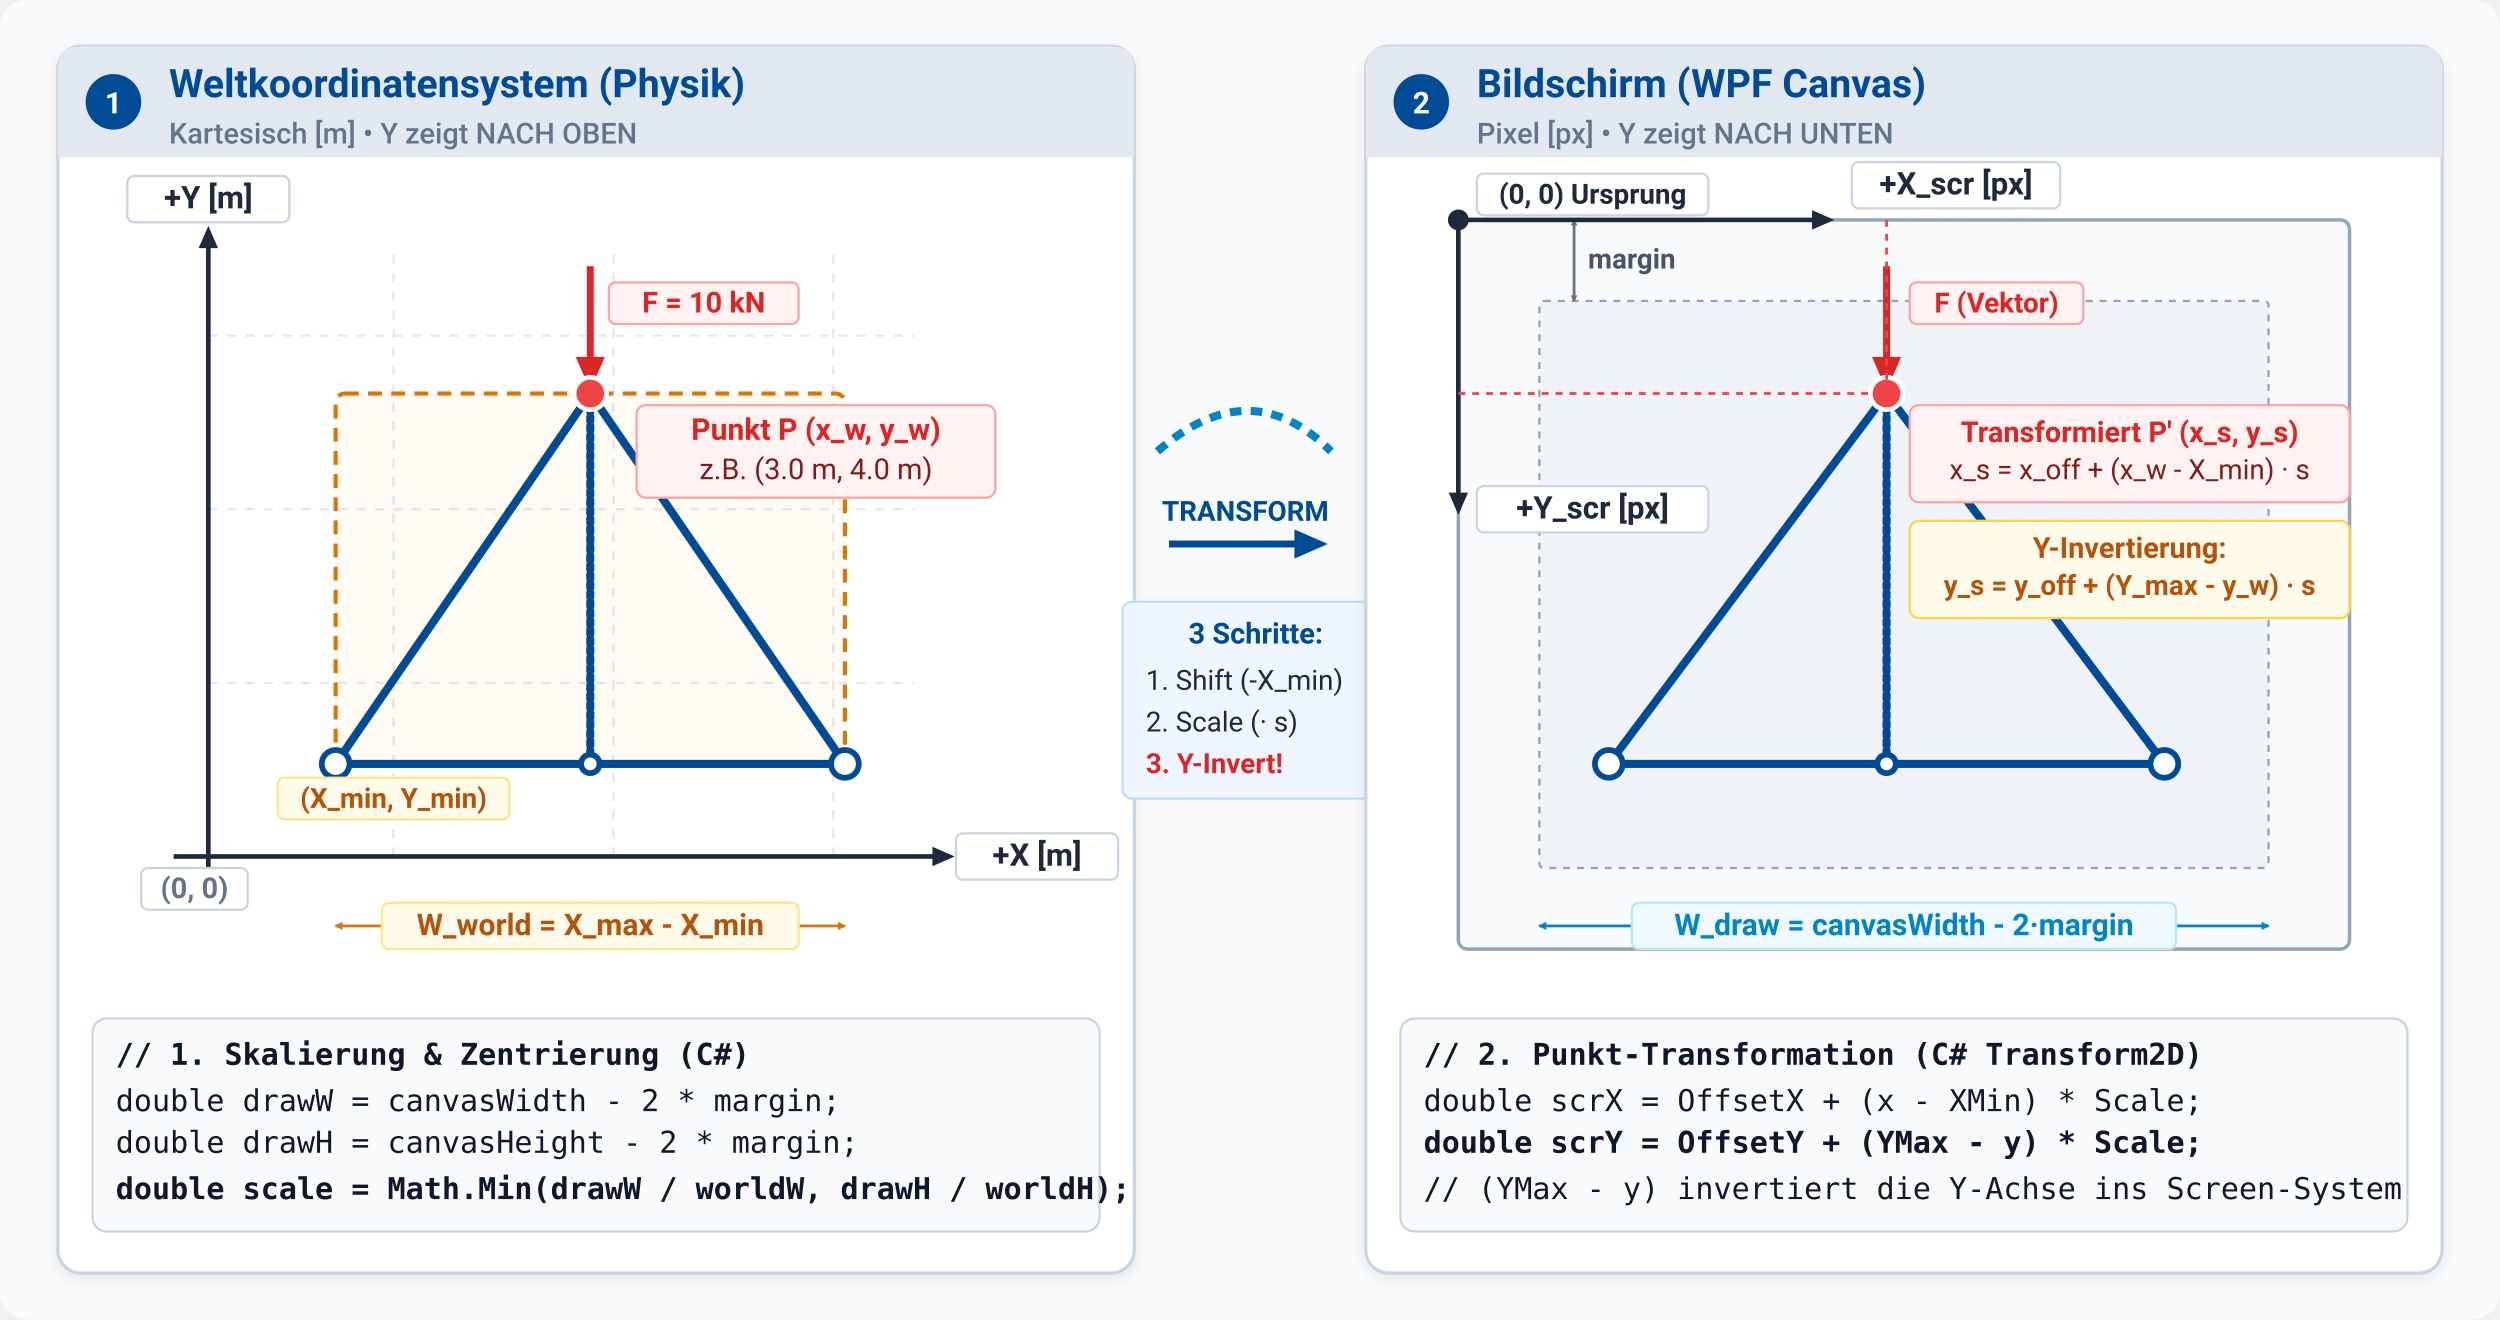
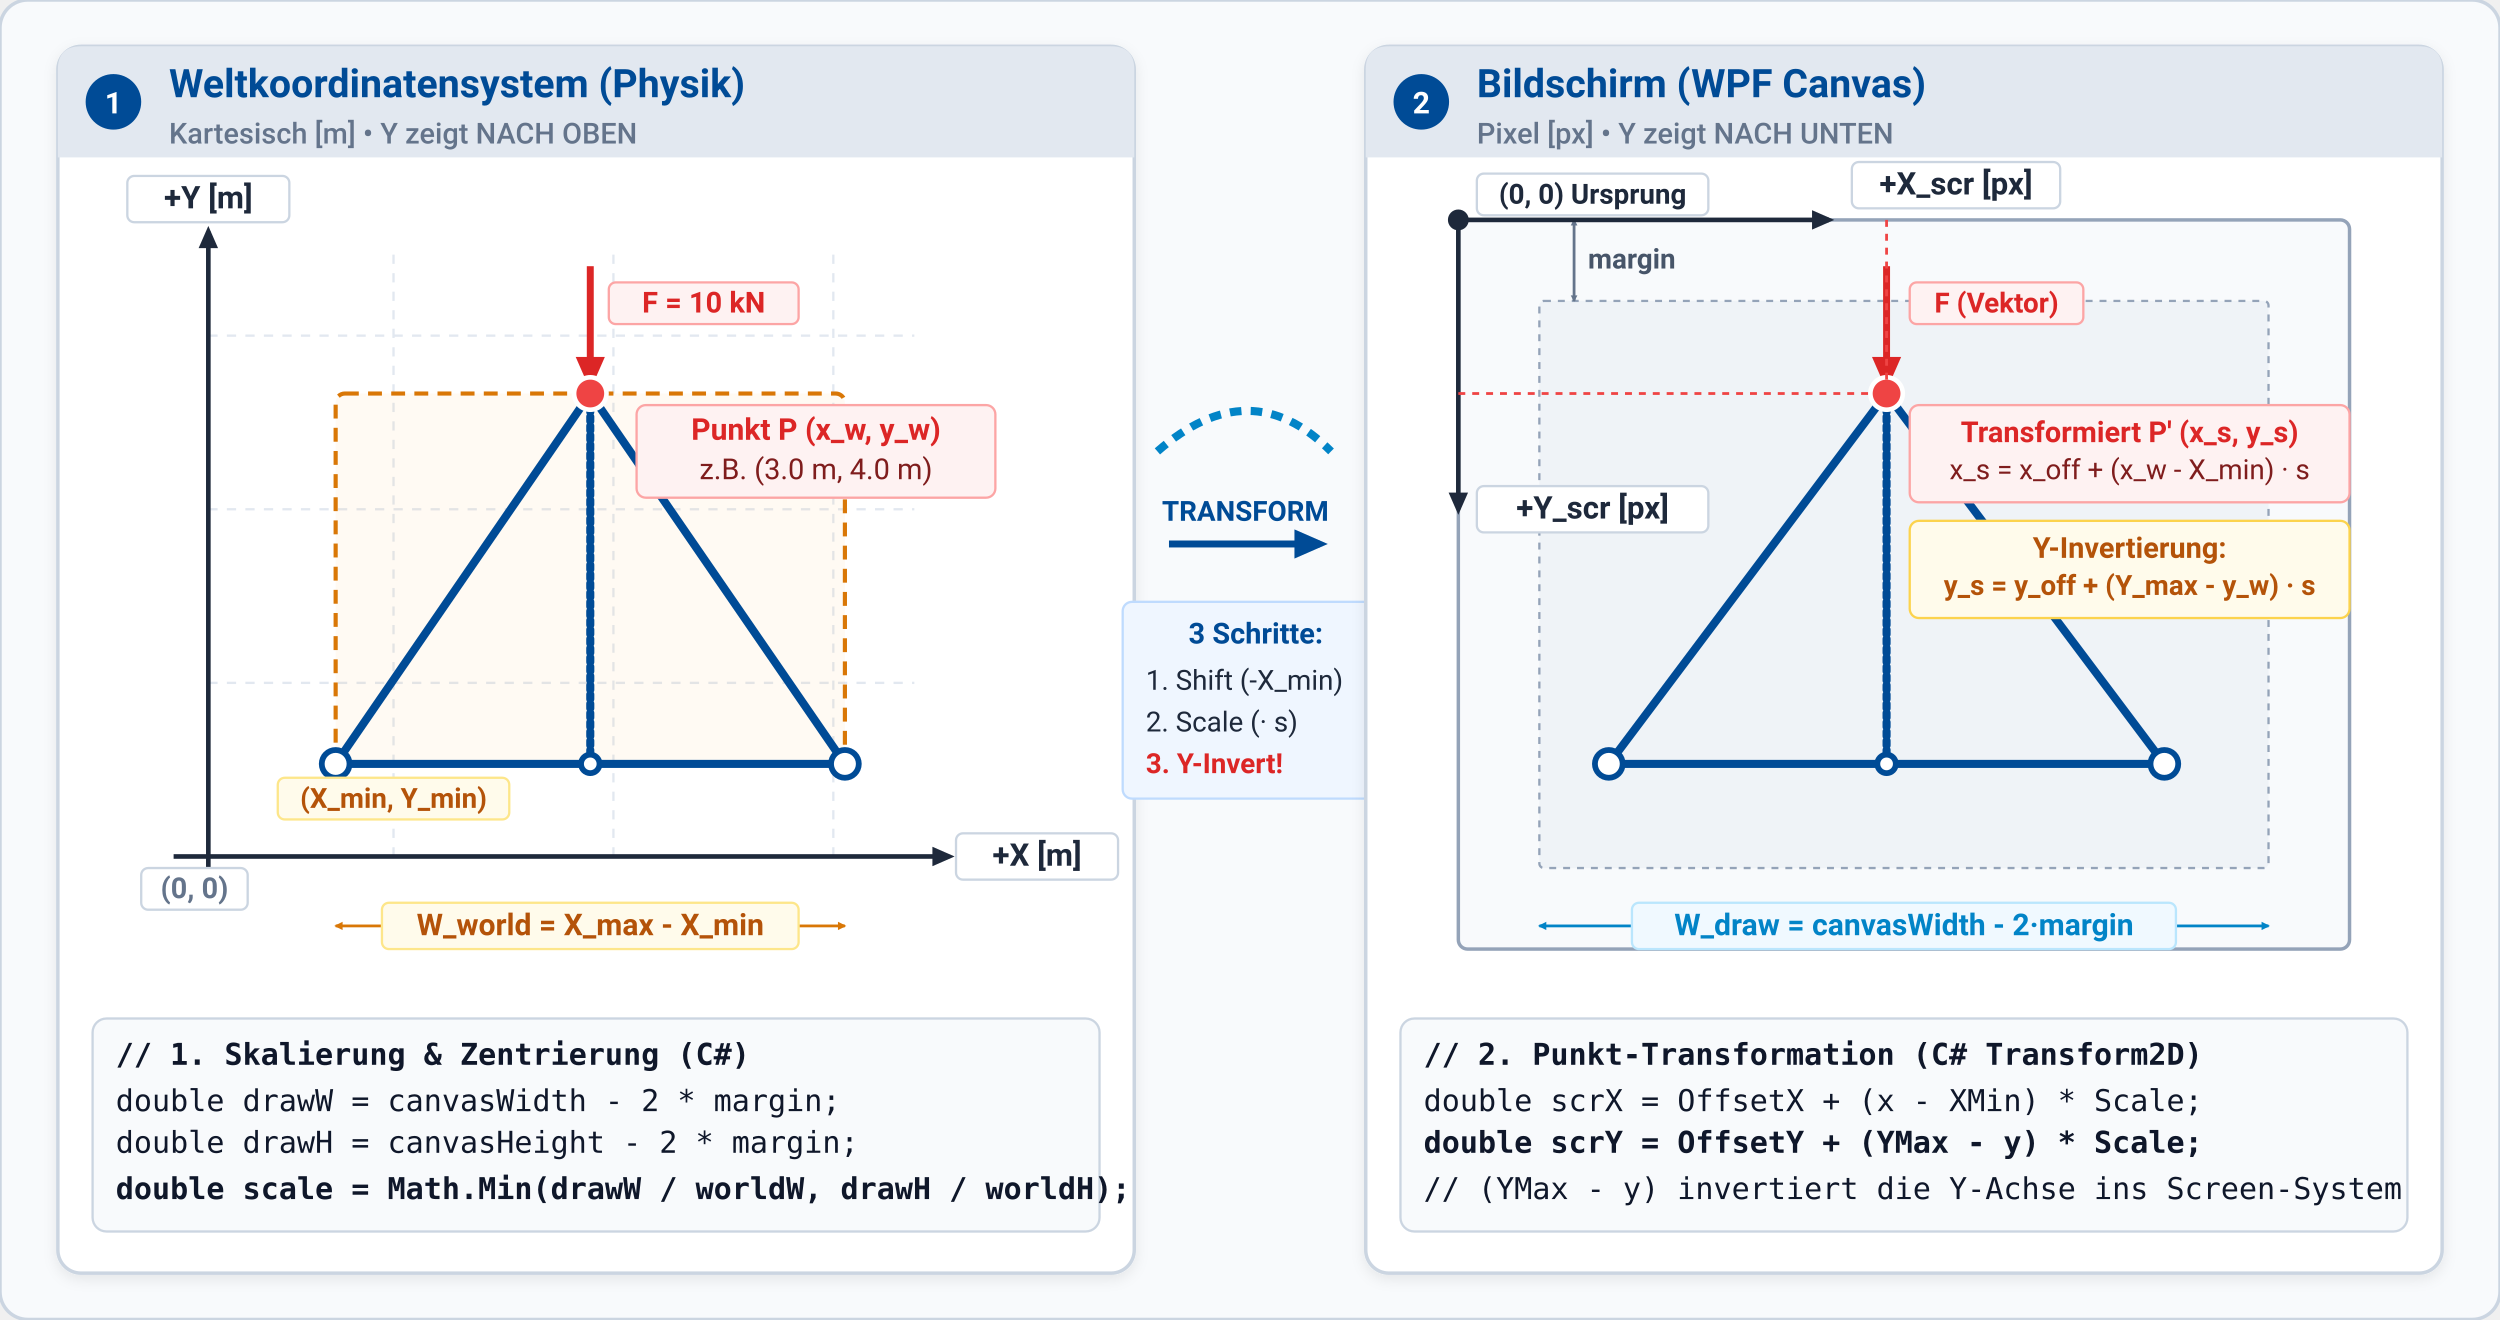
<svg xmlns="http://www.w3.org/2000/svg" viewBox="0 0 1080 570" width="100%" height="100%">
  <defs>
    <marker id="arrow-axis" viewBox="0 0 10 10" refX="6" refY="5" markerWidth="6" markerHeight="6" orient="auto-start-reverse">
      <path d="M 0 1.5 L 8 5 L 0 8.5 z" fill="#1E293B" />
    </marker>
    <marker id="arrow-axis-blue" viewBox="0 0 10 10" refX="6" refY="5" markerWidth="6" markerHeight="6" orient="auto-start-reverse">
      <path d="M 0 1.5 L 8 5 L 0 8.5 z" fill="#004B96" />
    </marker>
    <marker id="arrow-dim" viewBox="0 0 10 10" refX="5" refY="5" markerWidth="5" markerHeight="5" orient="auto-start-reverse">
      <path d="M 0 2 L 6 5 L 0 8 z" fill="#D97706" />
    </marker>
    <marker id="arrow-dim-rev" viewBox="0 0 10 10" refX="1" refY="5" markerWidth="5" markerHeight="5" orient="auto">
      <path d="M 6 2 L 0 5 L 6 8 z" fill="#D97706" />
    </marker>
    <marker id="arrow-dim-blue" viewBox="0 0 10 10" refX="5" refY="5" markerWidth="5" markerHeight="5" orient="auto-start-reverse">
      <path d="M 0 2 L 6 5 L 0 8 z" fill="#0284C7" />
    </marker>
    <marker id="arrow-dim-blue-rev" viewBox="0 0 10 10" refX="1" refY="5" markerWidth="5" markerHeight="5" orient="auto">
      <path d="M 6 2 L 0 5 L 6 8 z" fill="#0284C7" />
    </marker>
    <marker id="arrow-margin" viewBox="0 0 10 10" refX="5" refY="5" markerWidth="4" markerHeight="4" orient="auto-start-reverse">
      <path d="M 0 2 L 6 5 L 0 8 z" fill="#64748B" />
    </marker>
    <marker id="arrow-force" viewBox="0 0 10 10" refX="6" refY="5" markerWidth="6" markerHeight="6" orient="auto-start-reverse">
      <path d="M 0 1.5 L 8 5 L 0 8.5 z" fill="#DC2626" />
    </marker>
    <filter id="shadow" x="-5%" y="-5%" width="110%" height="110%">
      <feDropShadow dx="0" dy="2" stdDeviation="3" flood-opacity="0.08" />
    </filter>
  </defs>
  <style>
    text {
      font-family: -apple-system, BlinkMacSystemFont, "Segoe UI", Roboto, Helvetica, Arial, sans-serif;
    }
    .panel-bg { fill: #FFFFFF; stroke: #CBD5E1; stroke-width: 1.5; rx: 10px; }
    .title { font-size: 17px; font-weight: 700; fill: #004B96; }
    .subtitle { font-size: 12.5px; fill: #64748B; font-weight: 500; }
    .axis { stroke: #1E293B; stroke-width: 2; }
    .axis-label { font-size: 13.5px; font-weight: 700; fill: #1E293B; }
    .grid-line { stroke: #E2E8F0; stroke-width: 1; stroke-dasharray: 4,4; }
    .bbox { stroke: #D97706; stroke-width: 1.8; stroke-dasharray: 6,4; fill: rgba(245, 158, 11, 0.05); rx: 4px; }
    .canvas-bg { fill: #F8FAFC; stroke: #94A3B8; stroke-width: 1.5; }
    .margin-zone { fill: rgba(226, 232, 240, 0.4); stroke: #94A3B8; stroke-width: 1; stroke-dasharray: 3,3; }
    .truss-bar { stroke: #004B96; stroke-width: 3.5; stroke-linecap: round; }
    .truss-node { fill: #FFFFFF; stroke: #004B96; stroke-width: 2.5; }
    .point-highlight { fill: #EF4444; stroke: #FFFFFF; stroke-width: 2; }
    .dim-line { stroke: #D97706; stroke-width: 1.2; }
    .dim-text { font-size: 13px; fill: #B45309; font-weight: 600; text-anchor: middle; }
    .code-box { fill: #F8FAFC; stroke: #CBD5E1; stroke-width: 1; rx: 6px; }
    .code-text { font-family: "Consolas", "Fira Code", monospace; font-size: 13px; fill: #0F172A; }
    .formula-tag { fill: #EFF6FF; stroke: #BFDBFE; stroke-width: 1; rx: 4px; }
  </style>
-   <rect x="0" y="0" width="1080" height="570" fill="#F8FAFC" rx="12" />
+   <rect x="0" y="0" width="1080" height="570" fill="#F8FAFC" stroke="#CBD5E1" stroke-width="1.5" rx="12" />
  <g transform="translate(25, 20)">
    <rect class="panel-bg" x="0" y="0" width="465" height="530" filter="url(#shadow)" />
    <path d="M 0 10 Q 0 0 10 0 L 455 0 Q 465 0 465 10 L 465 48 L 0 48 Z" fill="#E2E8F0" />
    <circle cx="24" cy="24" r="12" fill="#004B96" />
    <text x="24" y="29" font-size="13" font-weight="700" fill="#FFFFFF" text-anchor="middle">1</text>
    <text class="title" x="48" y="22">Weltkoordinatensystem (Physik)</text>
    <text class="subtitle" x="48" y="42">Kartesisch [m] • Y zeigt NACH OBEN</text>
    <line class="grid-line" x1="65" y1="350" x2="370" y2="350" />
    <line class="grid-line" x1="65" y1="275" x2="370" y2="275" />
    <line class="grid-line" x1="65" y1="200" x2="370" y2="200" />
    <line class="grid-line" x1="65" y1="125" x2="370" y2="125" />
    <line class="grid-line" x1="65" y1="350" x2="65" y2="90" />
    <line class="grid-line" x1="145" y1="350" x2="145" y2="90" />
    <line class="grid-line" x1="240" y1="350" x2="240" y2="90" />
    <line class="grid-line" x1="335" y1="350" x2="335" y2="90" />
    <line class="axis" x1="50" y1="350" x2="385" y2="350" marker-end="url(#arrow-axis)" />
    <g transform="translate(388, 340)">
      <rect x="0" y="0" width="70" height="20" rx="3" fill="#FFFFFF" stroke="#CBD5E1" stroke-width="1" />
      <text class="axis-label" x="35" y="14" text-anchor="middle">+X [m]</text>
    </g>
    <line class="axis" x1="65" y1="365" x2="65" y2="80" marker-end="url(#arrow-axis)" />
    <g transform="translate(30, 56)">
      <rect x="0" y="0" width="70" height="20" rx="3" fill="#FFFFFF" stroke="#CBD5E1" stroke-width="1" />
      <text class="axis-label" x="35" y="14" text-anchor="middle">+Y [m]</text>
    </g>
    <g transform="translate(36, 355)">
      <rect x="0" y="0" width="46" height="18" rx="3" fill="#FFFFFF" stroke="#CBD5E1" stroke-width="1" />
      <text x="23" y="13" font-size="12.5" font-weight="600" fill="#64748B" text-anchor="middle">(0, 0)</text>
    </g>
    <rect class="bbox" x="120" y="150" width="220" height="160" />
    <line class="dim-line" x1="120" y1="380" x2="340" y2="380" marker-start="url(#arrow-dim-rev)" marker-end="url(#arrow-dim)" />
    <g transform="translate(140, 370)">
      <rect x="0" y="0" width="180" height="20" rx="3" fill="#FFFBEB" stroke="#FDE68A" stroke-width="1" />
      <text class="dim-text" x="90" y="14">W_world = X_max - X_min</text>
    </g>
    <line class="truss-bar" x1="120" y1="310" x2="340" y2="310" />
    <line class="truss-bar" x1="120" y1="310" x2="230" y2="150" />
    <line class="truss-bar" x1="340" y1="310" x2="230" y2="150" />
    <line class="truss-bar" x1="230" y1="310" x2="230" y2="150" stroke-dasharray="2,2" stroke-width="2" />
    <line x1="230" y1="95" x2="230" y2="145" stroke="#DC2626" stroke-width="3" marker-end="url(#arrow-force)" />
    <g transform="translate(238, 102)">
      <rect x="0" y="0" width="82" height="18" rx="3" fill="#FEF2F2" stroke="#FCA5A5" stroke-width="1" />
      <text x="41" y="13" font-size="12.5" font-weight="700" fill="#DC2626" text-anchor="middle">F = 10 kN</text>
    </g>
    <circle class="truss-node" cx="120" cy="310" r="6" />
    <circle class="truss-node" cx="340" cy="310" r="6" />
    <circle class="truss-node" cx="230" cy="310" r="4" fill="#94A3B8" />
    <circle class="point-highlight" cx="230" cy="150" r="7" />
    <g transform="translate(250, 155)">
      <rect x="0" y="0" width="155" height="40" rx="4" fill="#FEF2F2" stroke="#FCA5A5" stroke-width="1" />
      <text x="77.5" y="15" font-size="13" font-weight="700" fill="#DC2626" text-anchor="middle">Punkt P (x_w, y_w)</text>
      <text x="77.5" y="32" font-size="12.5" fill="#7F1D1D" text-anchor="middle">z.B. (3.0 m, 4.0 m)</text>
    </g>
    <g transform="translate(95, 316)">
      <rect x="0" y="0" width="100" height="18" rx="3" fill="#FFFBEB" stroke="#FDE68A" stroke-width="1" />
      <text x="50" y="13" font-size="12" font-weight="700" fill="#B45309" text-anchor="middle">(X_min, Y_min)</text>
    </g>
    <rect class="code-box" x="15" y="420" width="435" height="92" />
    <text class="code-text" x="25" y="440" font-weight="700" fill="#004B96">// 1. Skalierung &amp; Zentrierung (C#)</text>
    <text class="code-text" x="25" y="460">double drawW = canvasWidth - 2 * margin;</text>
    <text class="code-text" x="25" y="478">double drawH = canvasHeight - 2 * margin;</text>
    <text class="code-text" x="25" y="498" font-weight="700" fill="#D97706">double scale = Math.Min(drawW / worldW, drawH / worldH);</text>
  </g>
  <g transform="translate(500, 130)">
    <path d="M 0 65 Q 40 30 75 65" fill="none" stroke="#0284C7" stroke-width="3.5" stroke-dasharray="5,4" />
    <path d="M 5 105 L 70 105" stroke="#004B96" stroke-width="3" marker-end="url(#arrow-axis-blue)" />
    <text x="38" y="95" font-size="12" font-weight="700" fill="#004B96" text-anchor="middle">TRANSFORM</text>
    <g transform="translate(-15, 130)">
      <rect class="formula-tag" x="0" y="0" width="115" height="85" />
      <text x="57.5" y="18" font-size="12.5" font-weight="700" fill="#004B96" text-anchor="middle">3 Schritte:</text>
      <text x="10" y="38" font-size="12" fill="#1E293B">1. Shift (-X_min)</text>
      <text x="10" y="56" font-size="12" fill="#1E293B">2. Scale (· s)</text>
      <text x="10" y="74" font-size="12" font-weight="700" fill="#DC2626">3. Y-Invert!</text>
    </g>
  </g>
  <g transform="translate(590, 20)">
    <rect class="panel-bg" x="0" y="0" width="465" height="530" filter="url(#shadow)" />
    <path d="M 0 10 Q 0 0 10 0 L 455 0 Q 465 0 465 10 L 465 48 L 0 48 Z" fill="#E2E8F0" />
    <circle cx="24" cy="24" r="12" fill="#004B96" />
    <text x="24" y="29" font-size="13" font-weight="700" fill="#FFFFFF" text-anchor="middle">2</text>
    <text class="title" x="48" y="22">Bildschirm (WPF Canvas)</text>
    <text class="subtitle" x="48" y="42">Pixel [px] • Y zeigt NACH UNTEN</text>
    <rect class="canvas-bg" x="40" y="75" width="385" height="315" rx="4" />
    <circle cx="40" cy="75" r="4.5" fill="#1E293B" />
    <g transform="translate(48, 55)">
      <rect x="0" y="0" width="100" height="18" rx="3" fill="#FFFFFF" stroke="#CBD5E1" stroke-width="1" />
      <text x="50" y="13" font-size="12" font-weight="700" fill="#1E293B" text-anchor="middle">(0, 0) Ursprung</text>
    </g>
    <rect class="margin-zone" x="75" y="110" width="315" height="245" rx="2" />
    <line x1="90" y1="75" x2="90" y2="110" stroke="#64748B" stroke-width="1.2" marker-start="url(#arrow-margin)" marker-end="url(#arrow-margin)" />
    <text x="96" y="96" font-size="12" fill="#475569" font-weight="600">margin</text>
    <line class="axis" x1="40" y1="75" x2="200" y2="75" marker-end="url(#arrow-axis)" />
    <g transform="translate(210, 50)">
      <rect x="0" y="0" width="90" height="20" rx="3" fill="#FFFFFF" stroke="#CBD5E1" stroke-width="1" />
      <text class="axis-label" x="45" y="14" text-anchor="middle">+X_scr [px]</text>
    </g>
    <line class="axis" x1="40" y1="75" x2="40" y2="200" marker-end="url(#arrow-axis)" />
    <g transform="translate(48, 190)">
      <rect x="0" y="0" width="100" height="20" rx="3" fill="#FFFFFF" stroke="#CBD5E1" stroke-width="1" />
      <text class="axis-label" x="50" y="14" text-anchor="middle">+Y_scr [px]</text>
    </g>
    <line x1="75" y1="380" x2="390" y2="380" stroke="#0284C7" stroke-width="1.2" marker-start="url(#arrow-dim-blue-rev)" marker-end="url(#arrow-dim-blue)" />
    <g transform="translate(115, 370)">
      <rect x="0" y="0" width="235" height="20" rx="3" fill="#F0F9FF" stroke="#BAE6FD" stroke-width="1" />
      <text class="dim-text" style="fill: #0284C7;" x="117.5" y="14">W_draw = canvasWidth - 2·margin</text>
    </g>
    <line class="truss-bar" x1="105" y1="310" x2="345" y2="310" />
    <line class="truss-bar" x1="105" y1="310" x2="225" y2="150" />
    <line class="truss-bar" x1="345" y1="310" x2="225" y2="150" />
    <line class="truss-bar" x1="225" y1="310" x2="225" y2="150" stroke-dasharray="2,2" stroke-width="2" />
    <line x1="225" y1="95" x2="225" y2="145" stroke="#DC2626" stroke-width="3" marker-end="url(#arrow-force)" />
    <g transform="translate(235, 102)">
      <rect x="0" y="0" width="75" height="18" rx="3" fill="#FEF2F2" stroke="#FCA5A5" stroke-width="1" />
      <text x="37.5" y="13" font-size="12" font-weight="700" fill="#DC2626" text-anchor="middle">F (Vektor)</text>
    </g>
    <circle class="truss-node" cx="105" cy="310" r="6" />
    <circle class="truss-node" cx="345" cy="310" r="6" />
    <circle class="truss-node" cx="225" cy="310" r="4" fill="#94A3B8" />
    <circle class="point-highlight" cx="225" cy="150" r="7" />
    <line x1="40" y1="150" x2="225" y2="150" stroke="#EF4444" stroke-width="1.2" stroke-dasharray="3,3" />
    <line x1="225" y1="75" x2="225" y2="150" stroke="#EF4444" stroke-width="1.2" stroke-dasharray="3,3" />
    <g transform="translate(235, 155)">
      <rect x="0" y="0" width="190" height="42" rx="4" fill="#FEF2F2" stroke="#FCA5A5" stroke-width="1" />
      <text x="95" y="16" font-size="12.5" font-weight="700" fill="#DC2626" text-anchor="middle">Transformiert P' (x_s, y_s)</text>
      <text x="95" y="32" font-size="12" fill="#7F1D1D" text-anchor="middle">x_s = x_off + (x_w - X_min) · s</text>
    </g>
    <g transform="translate(235, 205)">
      <rect x="0" y="0" width="190" height="42" rx="4" fill="#FFFBEB" stroke="#FCD34D" stroke-width="1" />
      <text x="95" y="16" font-size="12.5" font-weight="700" fill="#B45309" text-anchor="middle">Y-Invertierung:</text>
      <text x="95" y="32" font-size="12" font-weight="700" fill="#B45309" text-anchor="middle">y_s = y_off + (Y_max - y_w) · s</text>
    </g>
    <rect class="code-box" x="15" y="420" width="435" height="92" />
    <text class="code-text" x="25" y="440" font-weight="700" fill="#004B96">// 2. Punkt-Transformation (C# Transform2D)</text>
    <text class="code-text" x="25" y="460">double scrX = OffsetX + (x - XMin) * Scale;</text>
    <text class="code-text" x="25" y="478" font-weight="700" fill="#DC2626">double scrY = OffsetY + (YMax - y) * Scale;</text>
    <text class="code-text" x="25" y="498" fill="#64748B">// (YMax - y) invertiert die Y-Achse ins Screen-System</text>
  </g>
</svg>
